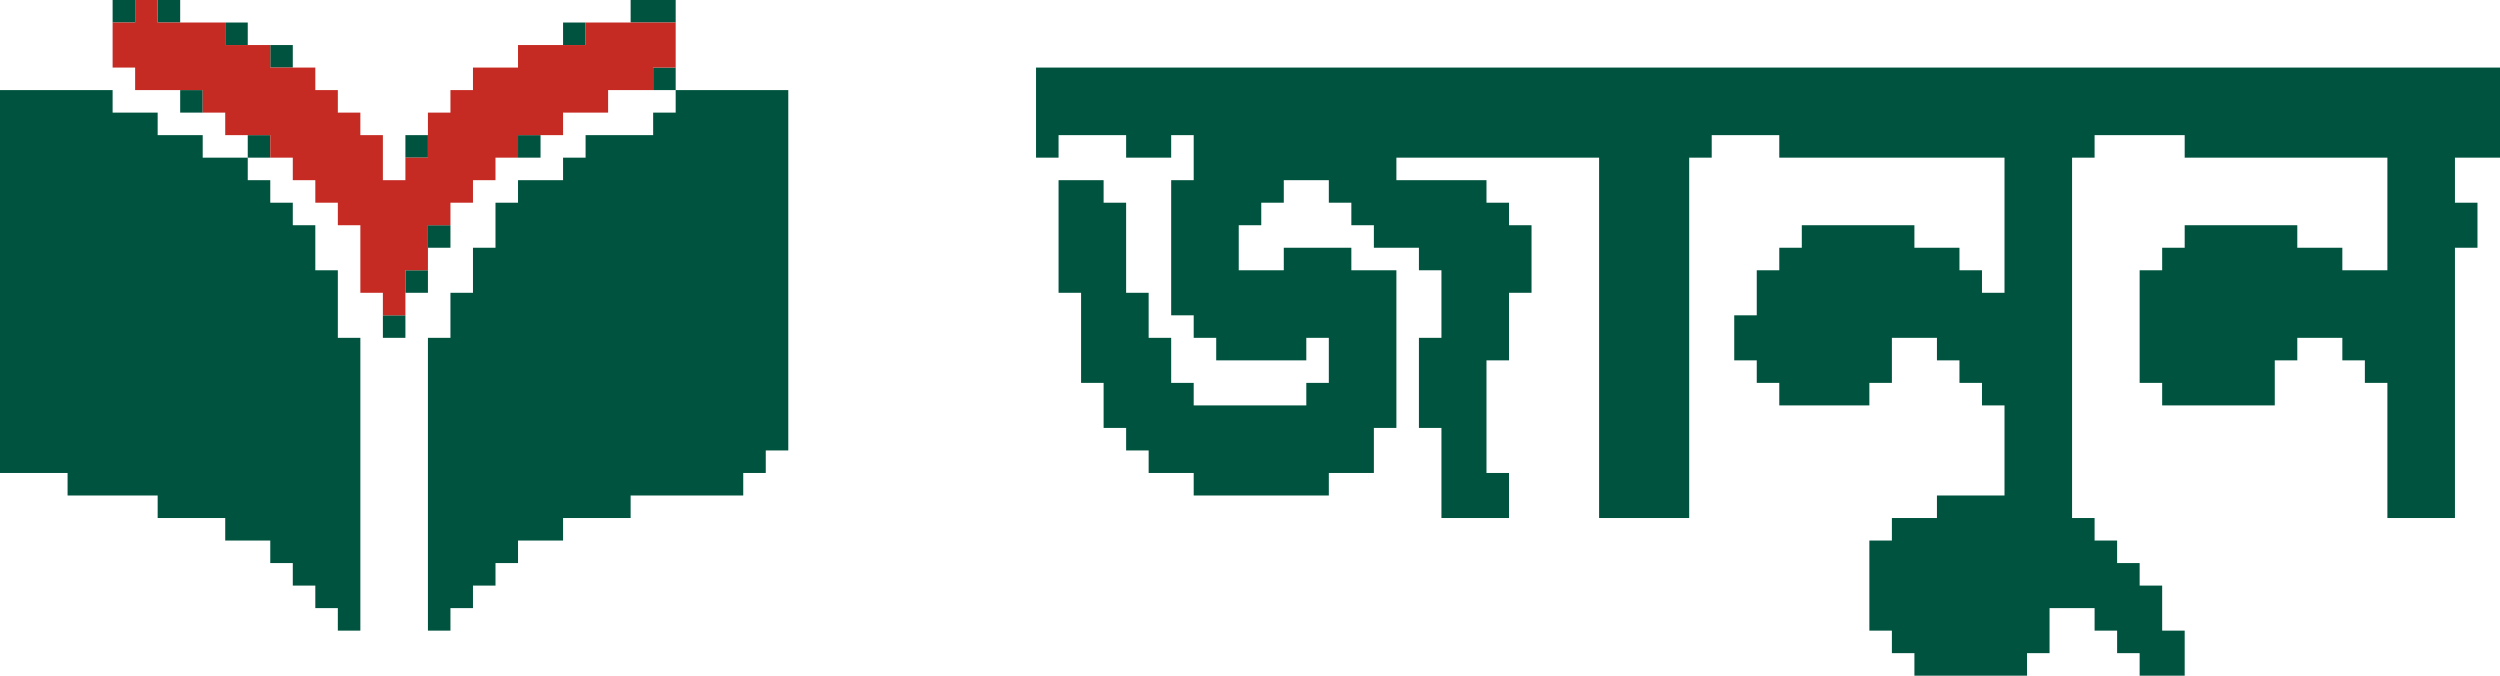
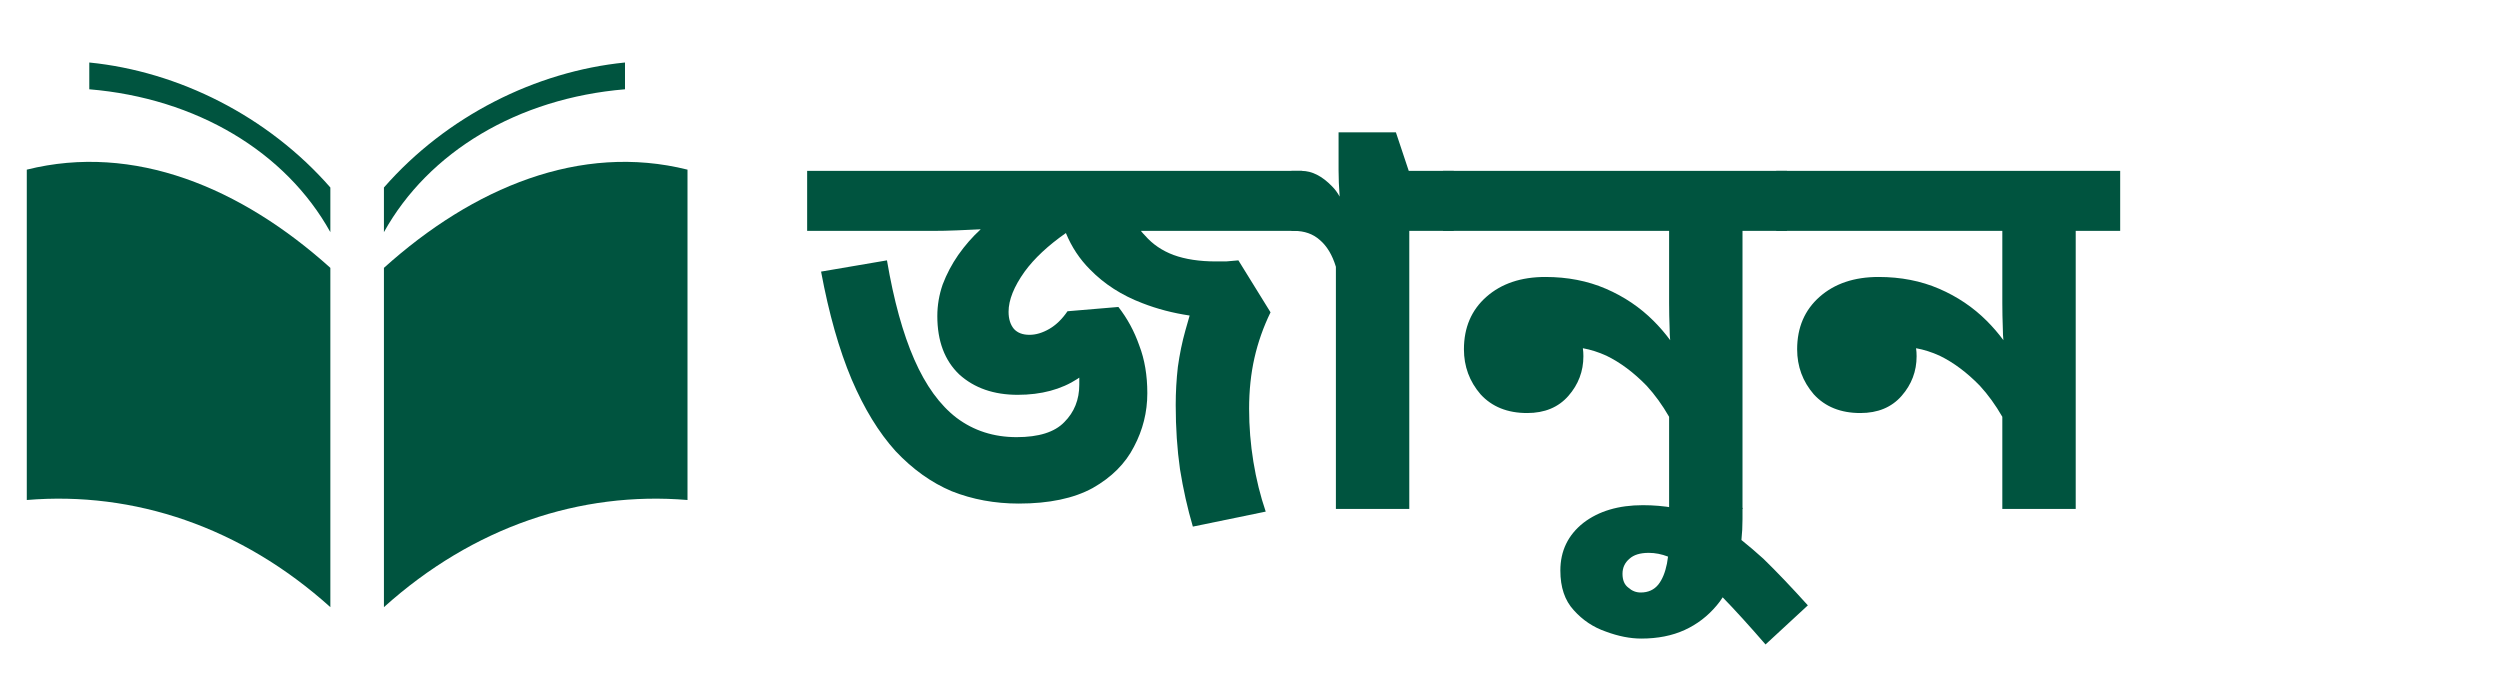
- <svg xmlns="http://www.w3.org/2000/svg" viewBox="0 0 111 30" role="img" aria-label="Janun logo">
-   <path fill="#00543f" fill-rule="evenodd" d="M5 0 L6 0 L6 1 L5 1 Z M7 0 L8 0 L8 1 L7 1 Z M28 0 L30 0 L30 1 L28 1 Z M10 1 L11 1 L11 2 L10 2 Z M25 1 L26 1 L26 2 L25 2 Z M12 2 L13 2 L13 3 L12 3 Z M29 3 L30 3 L30 4 L35 4 L35 20 L34 20 L34 21 L33 21 L33 22 L28 22 L28 23 L25 23 L25 24 L23 24 L23 25 L22 25 L22 26 L21 26 L21 27 L20 27 L20 28 L19 28 L19 15 L20 15 L20 13 L21 13 L21 11 L22 11 L22 9 L23 9 L23 8 L25 8 L25 7 L26 7 L26 6 L29 6 L29 5 L30 5 L30 4 L29 4 Z M46 3 L111 3 L111 7 L109 7 L109 9 L110 9 L110 11 L109 11 L109 23 L106 23 L106 17 L105 17 L105 16 L104 16 L104 15 L102 15 L102 16 L101 16 L101 18 L96 18 L96 17 L95 17 L95 12 L96 12 L96 11 L97 11 L97 10 L102 10 L102 11 L104 11 L104 12 L106 12 L106 7 L97 7 L97 6 L93 6 L93 7 L92 7 L92 23 L93 23 L93 24 L94 24 L94 25 L95 25 L95 26 L96 26 L96 28 L97 28 L97 30 L95 30 L95 29 L94 29 L94 28 L93 28 L93 27 L91 27 L91 29 L90 29 L90 30 L85 30 L85 29 L84 29 L84 28 L83 28 L83 24 L84 24 L84 23 L86 23 L86 22 L89 22 L89 18 L88 18 L88 17 L87 17 L87 16 L86 16 L86 15 L84 15 L84 17 L83 17 L83 18 L79 18 L79 17 L78 17 L78 16 L77 16 L77 14 L78 14 L78 12 L79 12 L79 11 L80 11 L80 10 L85 10 L85 11 L87 11 L87 12 L88 12 L88 13 L89 13 L89 7 L79 7 L79 6 L76 6 L76 7 L75 7 L75 23 L71 23 L71 7 L62 7 L62 8 L66 8 L66 9 L67 9 L67 10 L68 10 L68 13 L67 13 L67 16 L66 16 L66 21 L67 21 L67 23 L64 23 L64 19 L63 19 L63 15 L64 15 L64 12 L63 12 L63 11 L61 11 L61 10 L60 10 L60 9 L59 9 L59 8 L57 8 L57 9 L56 9 L56 10 L55 10 L55 12 L57 12 L57 11 L60 11 L60 12 L62 12 L62 19 L61 19 L61 21 L59 21 L59 22 L53 22 L53 21 L51 21 L51 20 L50 20 L50 19 L49 19 L49 17 L48 17 L48 13 L47 13 L47 8 L49 8 L49 9 L50 9 L50 13 L51 13 L51 15 L52 15 L52 17 L53 17 L53 18 L58 18 L58 17 L59 17 L59 15 L58 15 L58 16 L54 16 L54 15 L53 15 L53 14 L52 14 L52 8 L53 8 L53 6 L52 6 L52 7 L50 7 L50 6 L47 6 L47 7 L46 7 Z M0 4 L5 4 L5 5 L7 5 L7 6 L9 6 L9 7 L11 7 L11 8 L12 8 L12 9 L13 9 L13 10 L14 10 L14 12 L15 12 L15 15 L16 15 L16 28 L15 28 L15 27 L14 27 L14 26 L13 26 L13 25 L12 25 L12 24 L10 24 L10 23 L7 23 L7 22 L3 22 L3 21 L0 21 Z M8 4 L9 4 L9 5 L8 5 Z M11 6 L12 6 L12 7 L11 7 Z M18 6 L19 6 L19 7 L18 7 Z M23 6 L24 6 L24 7 L23 7 Z M19 10 L20 10 L20 11 L19 11 Z M18 12 L19 12 L19 13 L18 13 Z M17 14 L18 14 L18 15 L17 15 Z" />
-   <path fill="#c52b23" fill-rule="evenodd" d="M6 0 L7 0 L7 1 L10 1 L10 2 L12 2 L12 3 L14 3 L14 4 L15 4 L15 5 L16 5 L16 6 L17 6 L17 8 L18 8 L18 7 L19 7 L19 5 L20 5 L20 4 L21 4 L21 3 L23 3 L23 2 L26 2 L26 1 L30 1 L30 3 L29 3 L29 4 L27 4 L27 5 L25 5 L25 6 L23 6 L23 7 L22 7 L22 8 L21 8 L21 9 L20 9 L20 10 L19 10 L19 12 L18 12 L18 14 L17 14 L17 13 L16 13 L16 10 L15 10 L15 9 L14 9 L14 8 L13 8 L13 7 L12 7 L12 6 L10 6 L10 5 L9 5 L9 4 L6 4 L6 3 L5 3 L5 1 L6 1 Z" />
+ <svg xmlns="http://www.w3.org/2000/svg" width="280" height="76" viewBox="0 0 280 76" color="#00543f" version="1.1" id="svg18">
+   <defs id="defs22" />
+   <g transform="translate(0,6)" id="g14">
+     <g fill="currentColor" id="g12">
+       <path d="m 3,13 c 12,-3 24,2 34,11 V 62 C 27,53 15,49 3,50 Z" id="path4" />
+       <path d="M 77,13 C 65,10 53,15 43,24 V 62 C 53,53 65,49 77,50 Z" id="path6" />
+       <path d="m 10,4 c 12,1 22,7 27,16 V 15 C 30,7 20,2 10,1 Z" id="path8" />
+       <path d="M 70,4 C 58,5 48,11 43,20 V 15 C 50,7 60,2 70,1 Z" id="path10" />
+     </g>
+   </g>
+   <g aria-label="জানুন" id="text16" style="font-weight:700;font-size:60px;font-family:'Noto Sans Bengali';fill:#00543f">
+     <path d="m 114.1,56.4 q -4.02,0 -7.5,-1.38 -3.42,-1.44 -6.3,-4.5 -2.82,-3.12 -4.92,-8.04 -2.1,-4.98 -3.42,-12.06 l 7.38,-1.26 q 1.14,6.72 3.06,11.1 1.92,4.38 4.74,6.54 2.88,2.16 6.72,2.16 3.72,0 5.34,-1.68 1.68,-1.68 1.68,-4.2 0,-0.36 0,-0.78 -0.12,0.06 -0.18,0.12 -2.76,1.8 -6.72,1.8 -4.02,0 -6.54,-2.28 -2.46,-2.34 -2.46,-6.54 0,-1.8 0.6,-3.54 0.66,-1.74 1.74,-3.3 1.14,-1.62 2.52,-2.88 -1.2,0.06 -2.64,0.12 -1.44,0.06 -2.76,0.06 H 90.4 v -6.72 h 55.44 v 6.72 h -14.4 q -1.68,0 -3.66,0 0.24,0.3 0.48,0.54 1.26,1.44 3.18,2.16 1.98,0.72 4.74,0.72 0.54,0 1.14,0 0.66,-0.06 1.38,-0.12 l 3.6,5.82 q -1.2,2.46 -1.8,5.1 -0.6,2.64 -0.6,5.7 0,3 0.48,5.94 0.48,2.94 1.38,5.58 l -8.16,1.68 q -0.9,-3.06 -1.44,-6.42 -0.48,-3.36 -0.48,-7.2 0,-2.16 0.24,-4.26 0.3,-2.16 0.84,-4.08 0.24,-0.9 0.48,-1.68 -2.82,-0.42 -5.28,-1.38 -3.48,-1.32 -5.88,-3.78 -1.74,-1.74 -2.7,-4.08 -3,2.1 -4.62,4.32 -1.8,2.52 -1.8,4.5 0,1.2 0.6,1.92 0.6,0.66 1.74,0.66 1.08,0 2.22,-0.66 1.14,-0.66 2.04,-1.98 l 5.7,-0.48 q 1.5,1.92 2.34,4.32 0.9,2.34 0.9,5.34 0,3.18 -1.5,6 -1.44,2.82 -4.62,4.62 -3.18,1.74 -8.28,1.74 z" id="path24" />
+     <path d="m 162.82,19.14 v 6.72 h -4.98 V 57 h -8.22 V 29.88 q -0.6,-1.98 -1.8,-3 -1.14,-1.02 -2.88,-1.02 h -0.3 v -6.72 h 1.14 q 1.74,0 3.42,1.74 0.48,0.48 0.84,1.14 -0.12,-1.62 -0.12,-2.94 v -4.26 h 6.42 l 1.44,4.32 z" id="path26" />
+     <path d="M 186.94,57 V 46.68 q -1.14,-1.98 -2.52,-3.48 -2.16,-2.22 -4.5,-3.36 -1.32,-0.6 -2.64,-0.84 0.06,0.42 0.06,0.9 0,2.52 -1.68,4.44 -1.68,1.92 -4.62,1.92 -3.3,0 -5.22,-2.1 -1.86,-2.16 -1.86,-5.04 0,-3.66 2.52,-5.88 2.52,-2.22 6.6,-2.22 3.72,0 6.78,1.32 3.06,1.32 5.34,3.6 1.02,1.02 1.86,2.16 -0.06,-0.6 -0.06,-1.2 -0.06,-1.62 -0.06,-2.94 v -8.1 h -25.32 v -6.72 h 38.52 v 6.72 h -4.98 V 57 Z" id="path28" />
+     <path d="m 197.74,72.18 q -2.7,-3.12 -4.8,-5.28 -0.3,0.48 -0.66,0.9 -1.5,1.8 -3.6,2.76 -2.1,0.96 -4.86,0.96 -1.86,0 -3.96,-0.78 -2.1,-0.72 -3.6,-2.4 -1.5,-1.62 -1.5,-4.44 0,-3.3 2.58,-5.34 2.58,-1.98 6.66,-1.98 1.8,0 3.48,0.3 h 7.68 v 1.26 q 0,1.2 -0.12,2.34 1.2,0.96 2.46,2.1 2.22,2.16 4.98,5.22 z m -10.92,-9.84 q -1.08,-0.42 -2.16,-0.42 -1.44,0 -2.16,0.66 -0.78,0.66 -0.78,1.68 0,1.08 0.66,1.56 0.6,0.54 1.38,0.54 1.26,0 1.98,-0.9 0.66,-0.84 0.96,-2.34 0.06,-0.36 0.12,-0.78 z" id="path30" />
+     <path d="M 224.26,57 V 46.68 q -1.14,-1.98 -2.52,-3.48 -2.16,-2.22 -4.5,-3.36 -1.32,-0.6 -2.64,-0.84 0.06,0.42 0.06,0.9 0,2.52 -1.68,4.44 -1.68,1.92 -4.62,1.92 -3.3,0 -5.22,-2.1 -1.86,-2.16 -1.86,-5.04 0,-3.66 2.52,-5.88 2.52,-2.22 6.6,-2.22 3.72,0 6.78,1.32 3.06,1.32 5.34,3.6 1.02,1.02 1.86,2.16 -0.06,-0.6 -0.06,-1.2 -0.06,-1.62 -0.06,-2.94 v -8.1 h -25.32 v -6.72 h 38.52 v 6.72 h -4.98 V 57 Z" id="path32" />
+   </g>
</svg>
